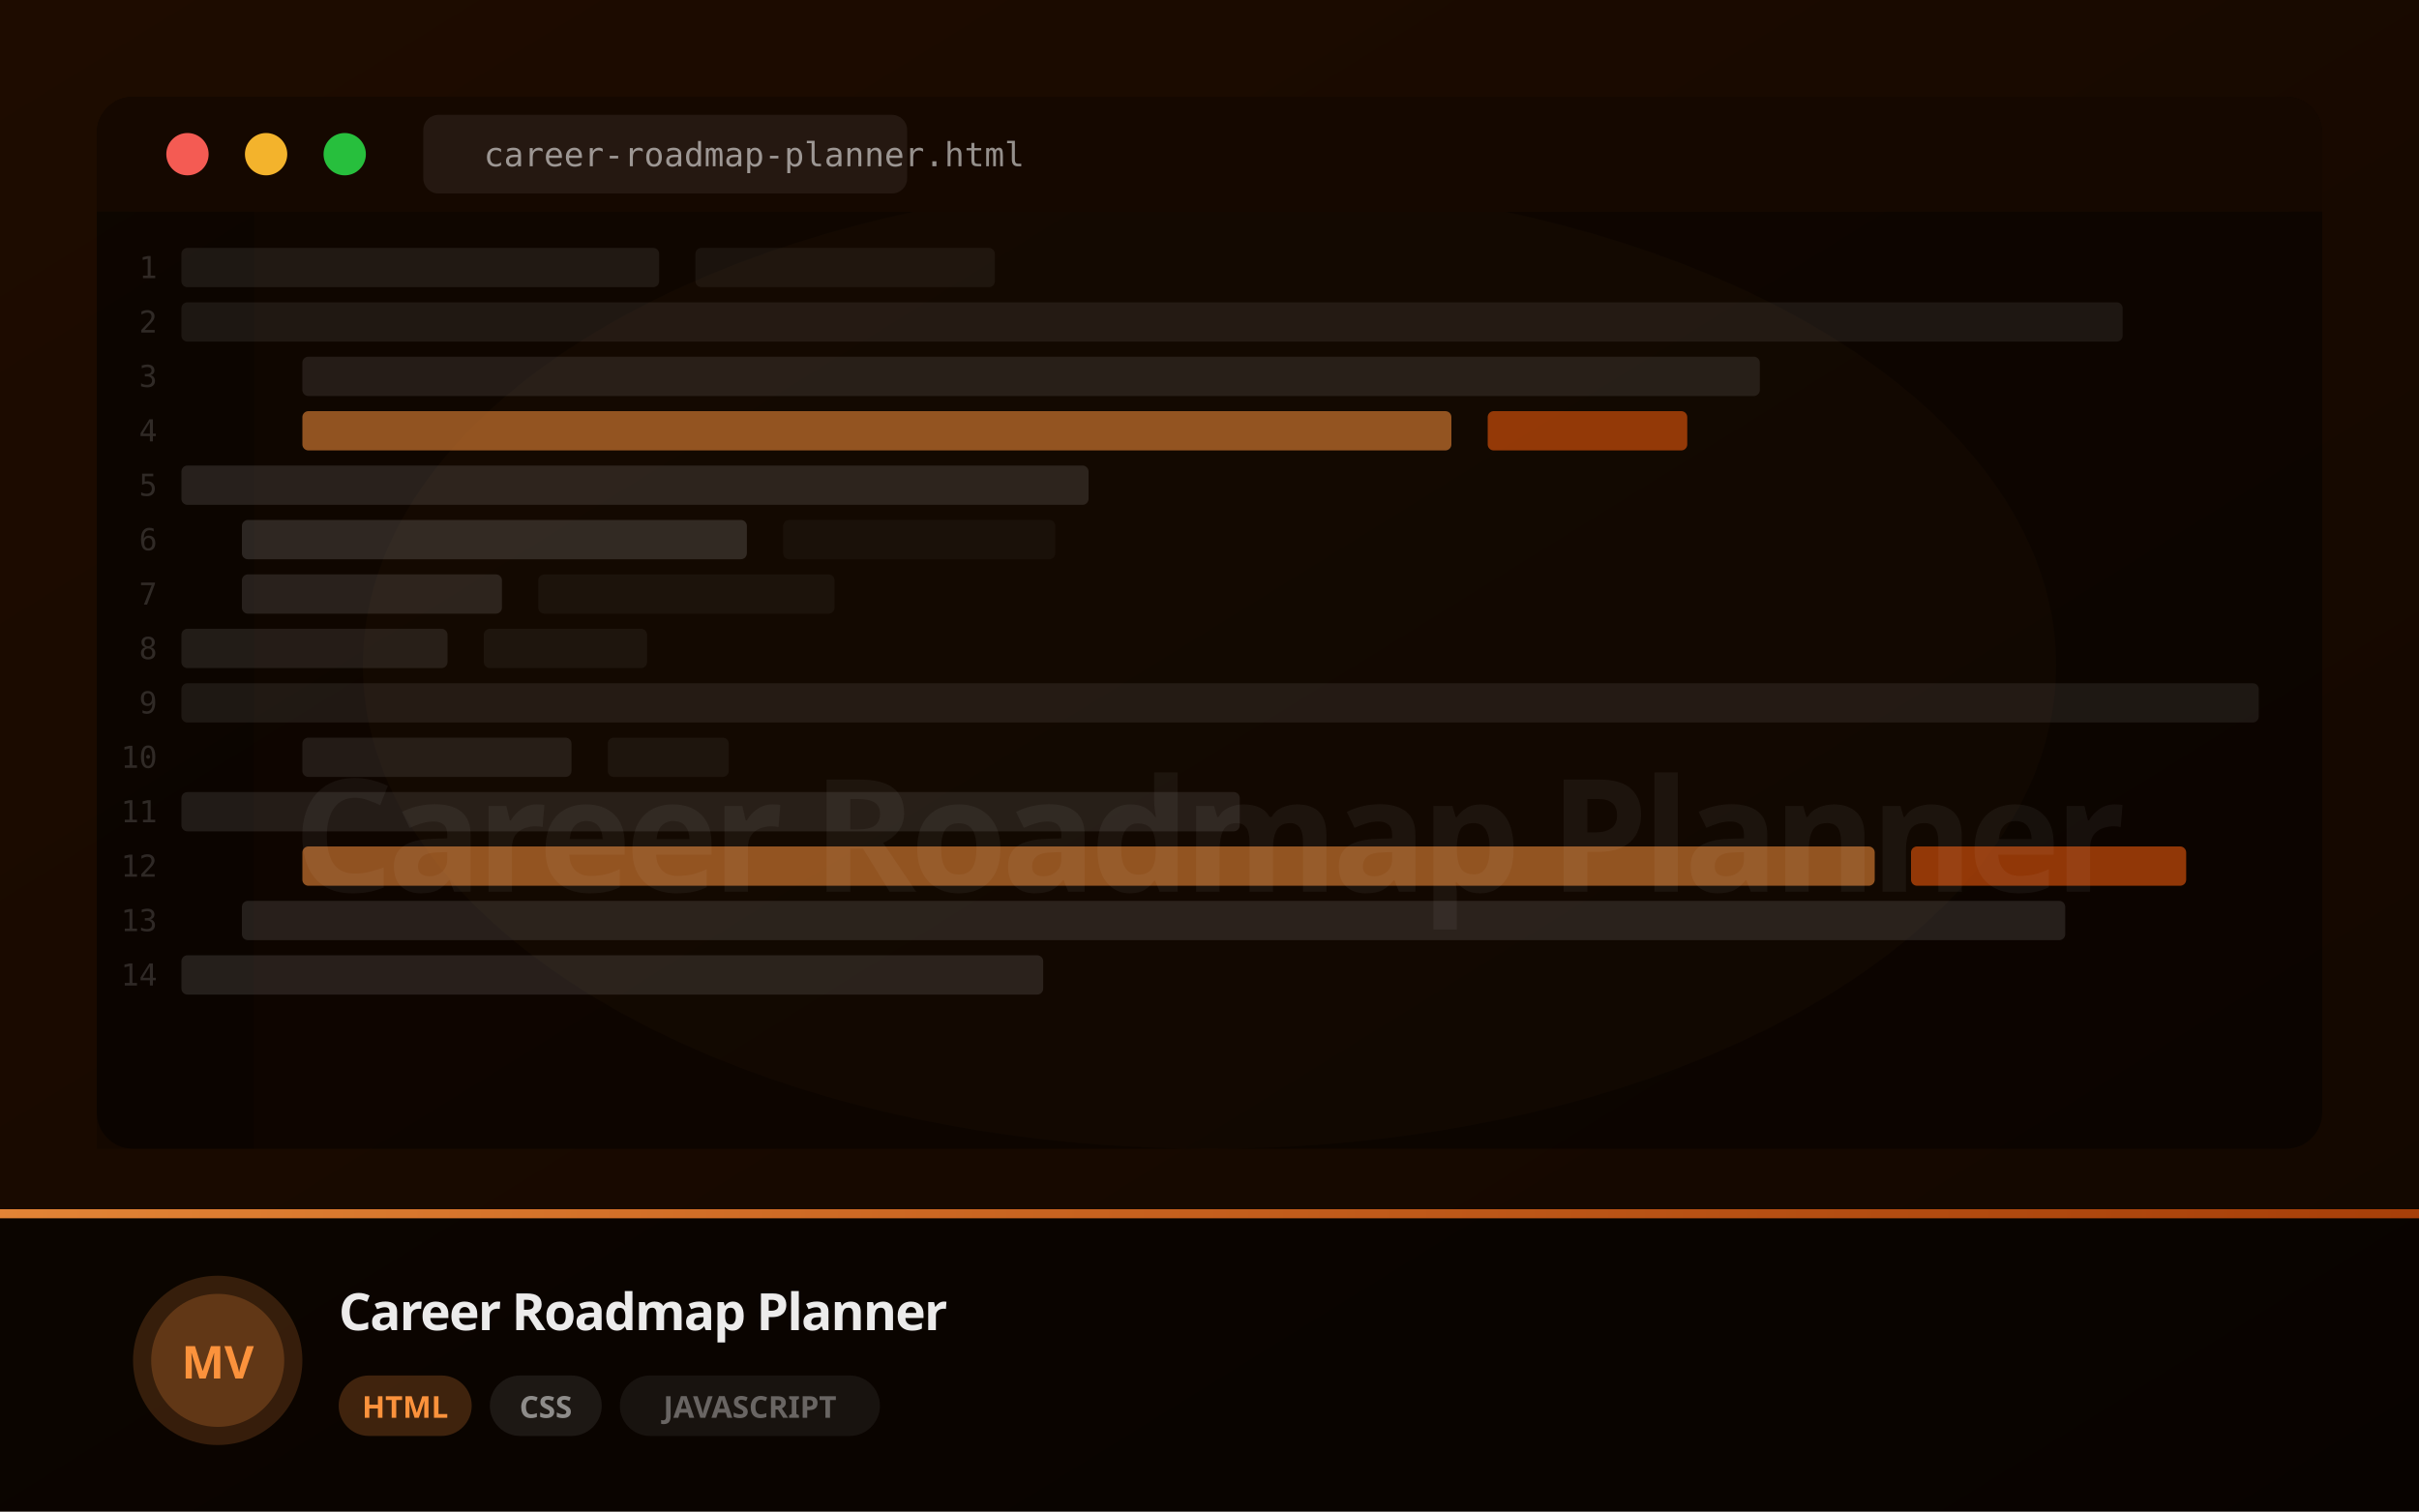
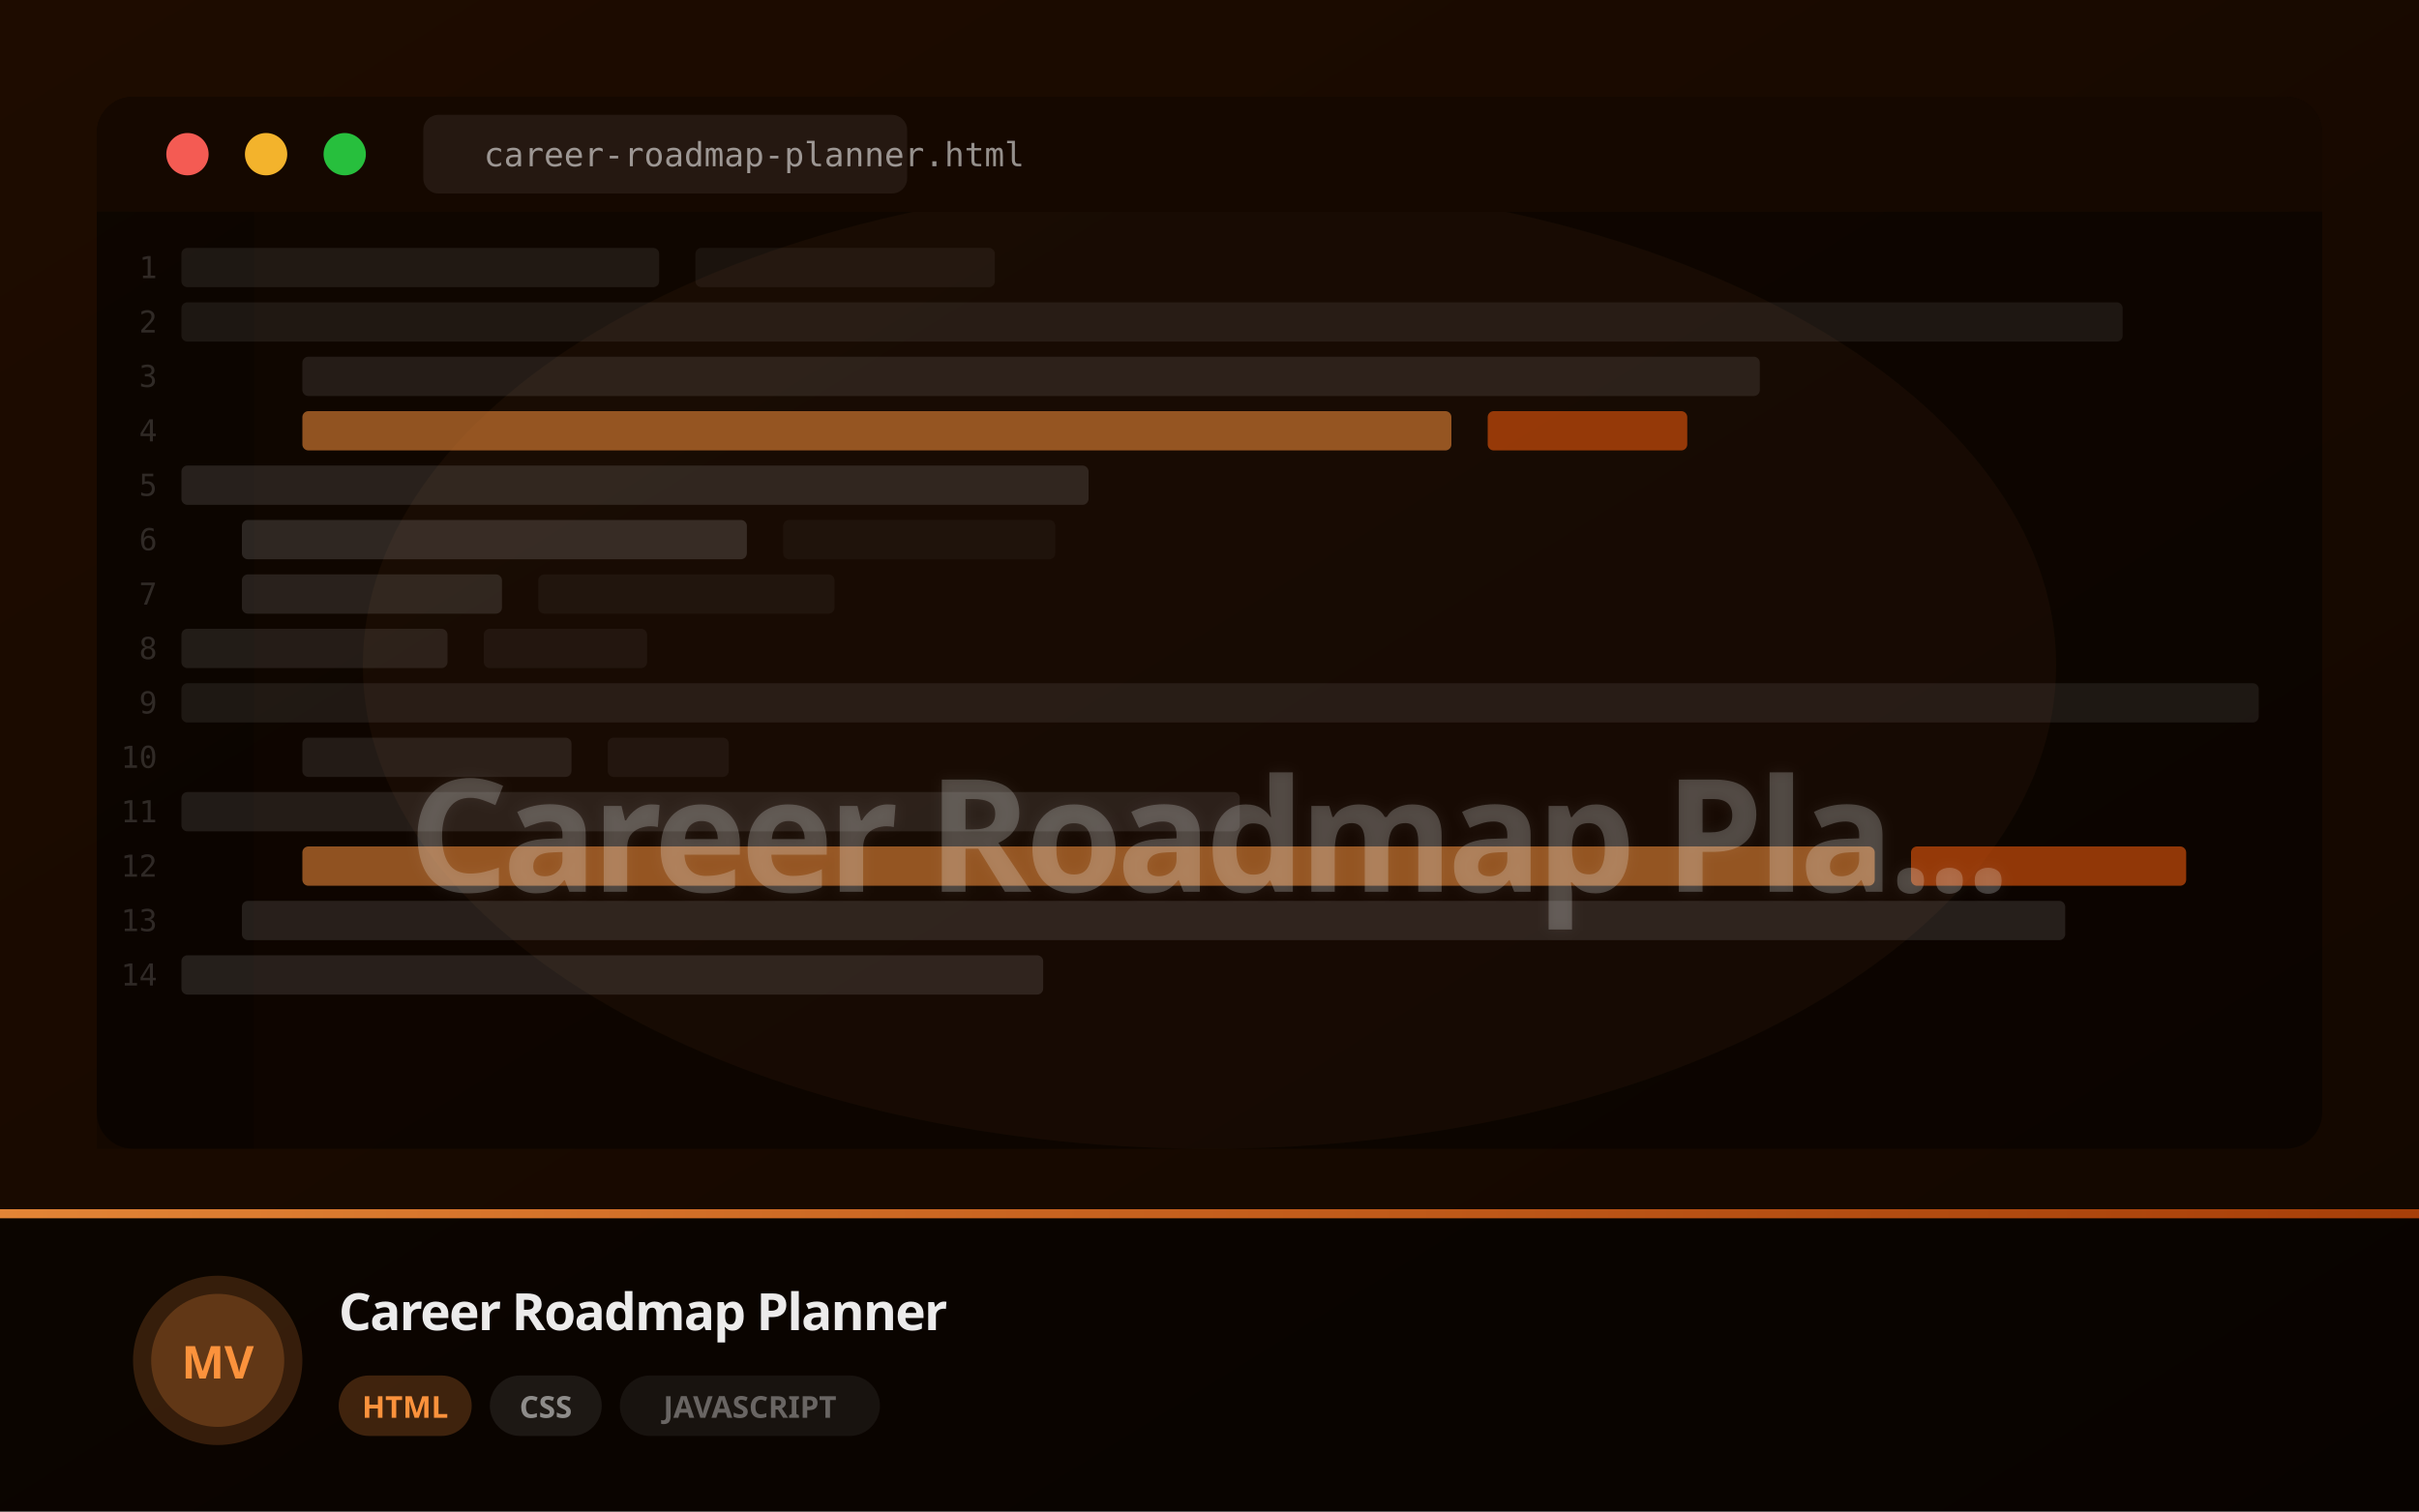
<svg xmlns="http://www.w3.org/2000/svg" width="800" height="500" viewBox="0 0 800 500">
  <defs>
    <linearGradient id="g" x1="0%" y1="0%" x2="100%" y2="100%">
      <stop offset="0%" stop-color="#1e0c00" />
      <stop offset="100%" stop-color="#120700" />
    </linearGradient>
    <linearGradient id="bar" x1="0%" y1="0%" x2="100%" y2="0%">
      <stop offset="0%" stop-color="#fb923c" stop-opacity="0.9" />
      <stop offset="100%" stop-color="#ea580c" stop-opacity="0.7" />
    </linearGradient>
    <clipPath id="clip">
      <rect width="800" height="500" rx="0" />
    </clipPath>
+     <filter id="softText">
+       <feGaussianBlur stdDeviation="2" />
+     </filter>
  </defs>
  <rect width="800" height="500" fill="url(#g)" clip-path="url(#clip)" />
-   <ellipse cx="400" cy="220" rx="280" ry="160" fill="#fb923c" opacity="0.04" />
+   <ellipse cx="400" cy="220" rx="280" ry="160" fill="#fb923c" opacity="0.08" />
  <rect x="32" y="32" width="736" height="348" rx="12" fill="rgba(0,0,0,0.45)" />
  <rect x="32" y="32" width="736" height="38" rx="12" fill="#150800" />
  <rect x="32" y="56" width="736" height="14" fill="#150800" />
  <circle cx="62" cy="51" r="7" fill="#ff5f57" opacity="0.95" />
  <circle cx="88" cy="51" r="7" fill="#febc2e" opacity="0.95" />
  <circle cx="114" cy="51" r="7" fill="#28c840" opacity="0.95" />
  <rect x="140" y="38" width="160" height="26" rx="5" fill="rgba(255,255,255,0.07)" />
  <text x="160" y="55" fill="rgba(255,255,255,0.55)" font-size="11" font-family="monospace">career-roadmap-planner.html</text>
  <rect x="32" y="70" width="52" height="310" fill="rgba(0,0,0,0.2)" />
  <text x="52" y="92" text-anchor="end" fill="rgba(255,255,255,0.15)" font-size="10" font-family="monospace">1</text>
  <rect x="60" y="82" width="158" height="13" rx="2" fill="rgba(255,255,255,0.078)" opacity="1" />
  <rect x="230" y="82" width="99" height="13" rx="2" fill="rgba(255,255,255,0.089)" opacity="0.6" />
  <text x="52" y="110" text-anchor="end" fill="rgba(255,255,255,0.15)" font-size="10" font-family="monospace">2</text>
  <rect x="60" y="100" width="642" height="13" rx="2" fill="rgba(255,255,255,0.072)" opacity="1" />
  <text x="52" y="128" text-anchor="end" fill="rgba(255,255,255,0.15)" font-size="10" font-family="monospace">3</text>
  <rect x="100" y="118" width="482" height="13" rx="2" fill="rgba(255,255,255,0.09)" opacity="1" />
  <text x="52" y="146" text-anchor="end" fill="rgba(255,255,255,0.15)" font-size="10" font-family="monospace">4</text>
  <rect x="100" y="136" width="380" height="13" rx="2" fill="#fb923c" opacity="0.55" />
  <rect x="492" y="136" width="66" height="13" rx="2" fill="#ea580c" opacity="0.6" />
  <text x="52" y="164" text-anchor="end" fill="rgba(255,255,255,0.15)" font-size="10" font-family="monospace">5</text>
  <rect x="60" y="154" width="300" height="13" rx="2" fill="rgba(255,255,255,0.11)" opacity="1" />
  <text x="52" y="182" text-anchor="end" fill="rgba(255,255,255,0.15)" font-size="10" font-family="monospace">6</text>
  <rect x="80" y="172" width="167" height="13" rx="2" fill="rgba(255,255,255,0.134)" opacity="1" />
  <rect x="259" y="172" width="90" height="13" rx="2" fill="rgba(255,255,255,0.052)" opacity="0.6" />
  <text x="52" y="200" text-anchor="end" fill="rgba(255,255,255,0.15)" font-size="10" font-family="monospace">7</text>
  <rect x="80" y="190" width="86" height="13" rx="2" fill="rgba(255,255,255,0.111)" opacity="1" />
  <rect x="178" y="190" width="98" height="13" rx="2" fill="rgba(255,255,255,0.063)" opacity="0.6" />
  <text x="52" y="218" text-anchor="end" fill="rgba(255,255,255,0.15)" font-size="10" font-family="monospace">8</text>
  <rect x="60" y="208" width="88" height="13" rx="2" fill="rgba(255,255,255,0.091)" opacity="1" />
  <rect x="160" y="208" width="54" height="13" rx="2" fill="rgba(255,255,255,0.079)" opacity="0.6" />
  <text x="52" y="236" text-anchor="end" fill="rgba(255,255,255,0.15)" font-size="10" font-family="monospace">9</text>
  <rect x="60" y="226" width="687" height="13" rx="2" fill="rgba(255,255,255,0.075)" opacity="1" />
  <text x="52" y="254" text-anchor="end" fill="rgba(255,255,255,0.15)" font-size="10" font-family="monospace">10</text>
  <rect x="100" y="244" width="89" height="13" rx="2" fill="rgba(255,255,255,0.088)" opacity="1" />
  <rect x="201" y="244" width="40" height="13" rx="2" fill="rgba(255,255,255,0.081)" opacity="0.6" />
  <text x="52" y="272" text-anchor="end" fill="rgba(255,255,255,0.15)" font-size="10" font-family="monospace">11</text>
  <rect x="60" y="262" width="350" height="13" rx="2" fill="rgba(255,255,255,0.093)" opacity="1" />
  <text x="52" y="290" text-anchor="end" fill="rgba(255,255,255,0.15)" font-size="10" font-family="monospace">12</text>
  <rect x="100" y="280" width="520" height="13" rx="2" fill="#fb923c" opacity="0.55" />
  <rect x="632" y="280" width="91" height="13" rx="2" fill="#ea580c" opacity="0.6" />
  <text x="52" y="308" text-anchor="end" fill="rgba(255,255,255,0.15)" font-size="10" font-family="monospace">13</text>
  <rect x="80" y="298" width="603" height="13" rx="2" fill="rgba(255,255,255,0.108)" opacity="1" />
  <text x="52" y="326" text-anchor="end" fill="rgba(255,255,255,0.15)" font-size="10" font-family="monospace">14</text>
  <rect x="60" y="316" width="285" height="13" rx="2" fill="rgba(255,255,255,0.109)" opacity="1" />
-   <text x="400" y="295" text-anchor="middle" fill="rgba(255,255,255,0.05)" font-size="52" font-weight="900" font-family="system-ui,sans-serif" letter-spacing="-2">Career Roadmap Planner</text>
+   <text x="400" y="295" text-anchor="middle" fill="rgba(248,250,252,0.22)" font-size="52" font-weight="900" font-family="system-ui,sans-serif" letter-spacing="-2">
+     Career Roadmap Pla...
+   </text>
+   <text x="400" y="295" text-anchor="middle" fill="rgba(255,255,255,0.06)" font-size="52" font-weight="900" font-family="system-ui,sans-serif" letter-spacing="-2" filter="url(#softText)">
+     Career Roadmap Pla...
+   </text>
  <rect x="0" y="400" width="800" height="100" fill="rgba(0,0,0,0.55)" />
  <rect x="0" y="400" width="800" height="3" fill="url(#bar)" />
  <circle cx="72" cy="450" r="28" fill="#fb923c" opacity="0.18" />
  <circle cx="72" cy="450" r="22" fill="#fb923c" opacity="0.22" />
  <text x="72" y="456" text-anchor="middle" fill="#fb923c" font-size="15" font-weight="800" font-family="system-ui,sans-serif">MV</text>
  <text x="112" y="440" fill="rgba(255,255,255,0.92)" font-size="17" font-weight="800" font-family="system-ui,sans-serif" letter-spacing="-0.5">Career Roadmap Planner</text>
  <rect x="112" y="455" width="44" height="20" rx="10" fill="#fb923c" opacity="0.22" />
  <text x="134" y="469" text-anchor="middle" fill="#fb923c" font-size="10" font-weight="700" font-family="system-ui,sans-serif">HTML</text>
  <rect x="162" y="455" width="37" height="20" rx="10" fill="rgba(255,255,255,0.08)" />
  <text x="180.5" y="469" text-anchor="middle" fill="rgba(255,255,255,0.5)" font-size="10" font-weight="600" font-family="system-ui,sans-serif">CSS</text>
  <rect x="205" y="455" width="86" height="20" rx="10" fill="rgba(255,255,255,0.06)" />
  <text x="248" y="469" text-anchor="middle" fill="rgba(255,255,255,0.35)" font-size="10" font-weight="600" font-family="system-ui,sans-serif">JAVASCRIPT</text>
</svg>
